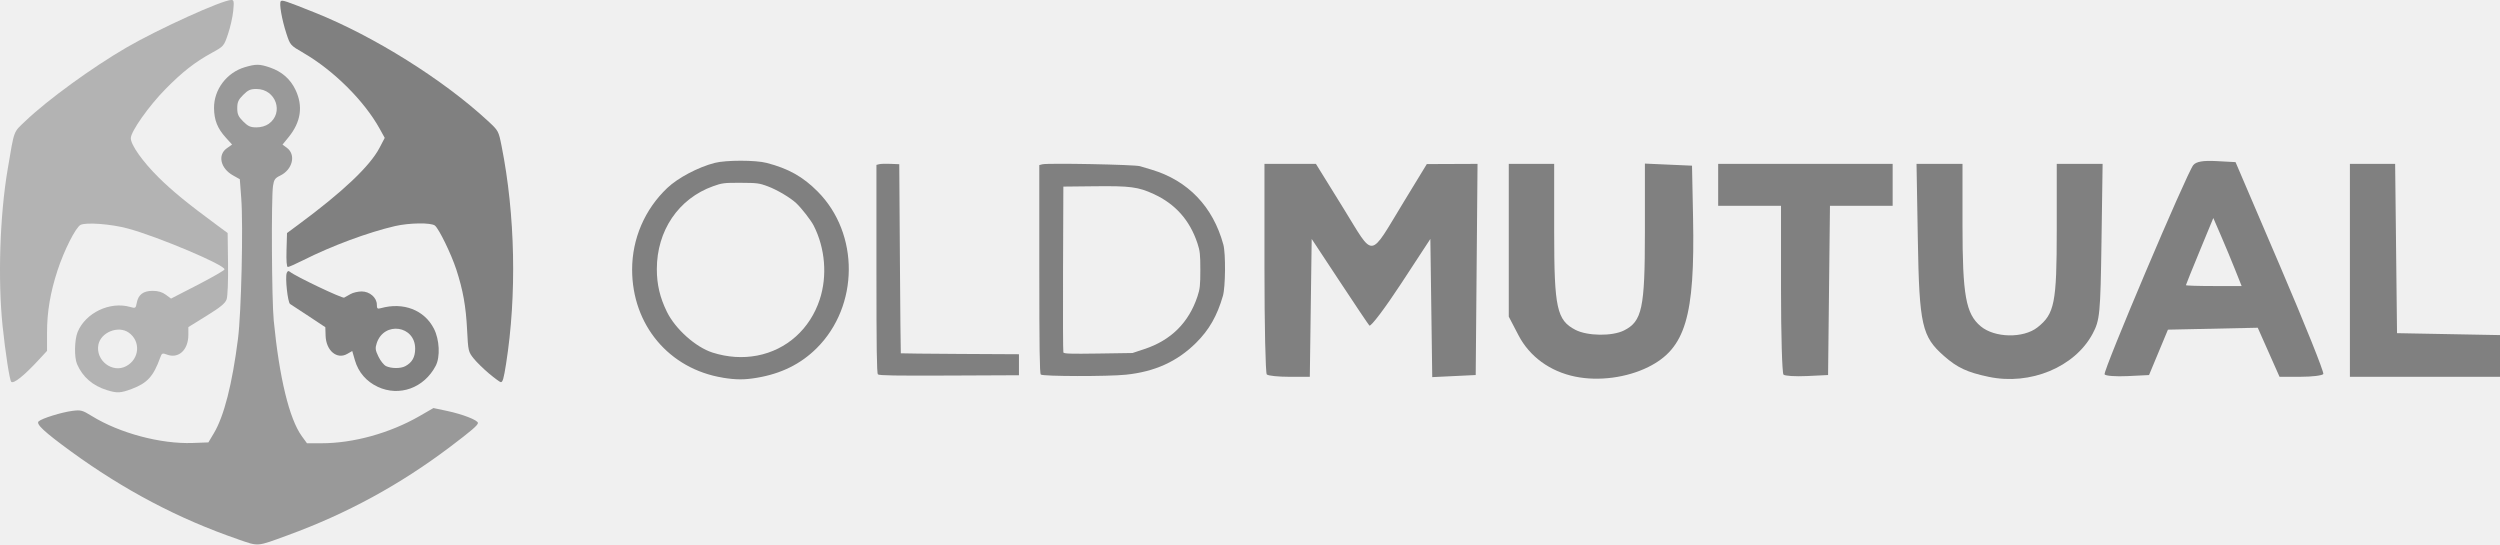
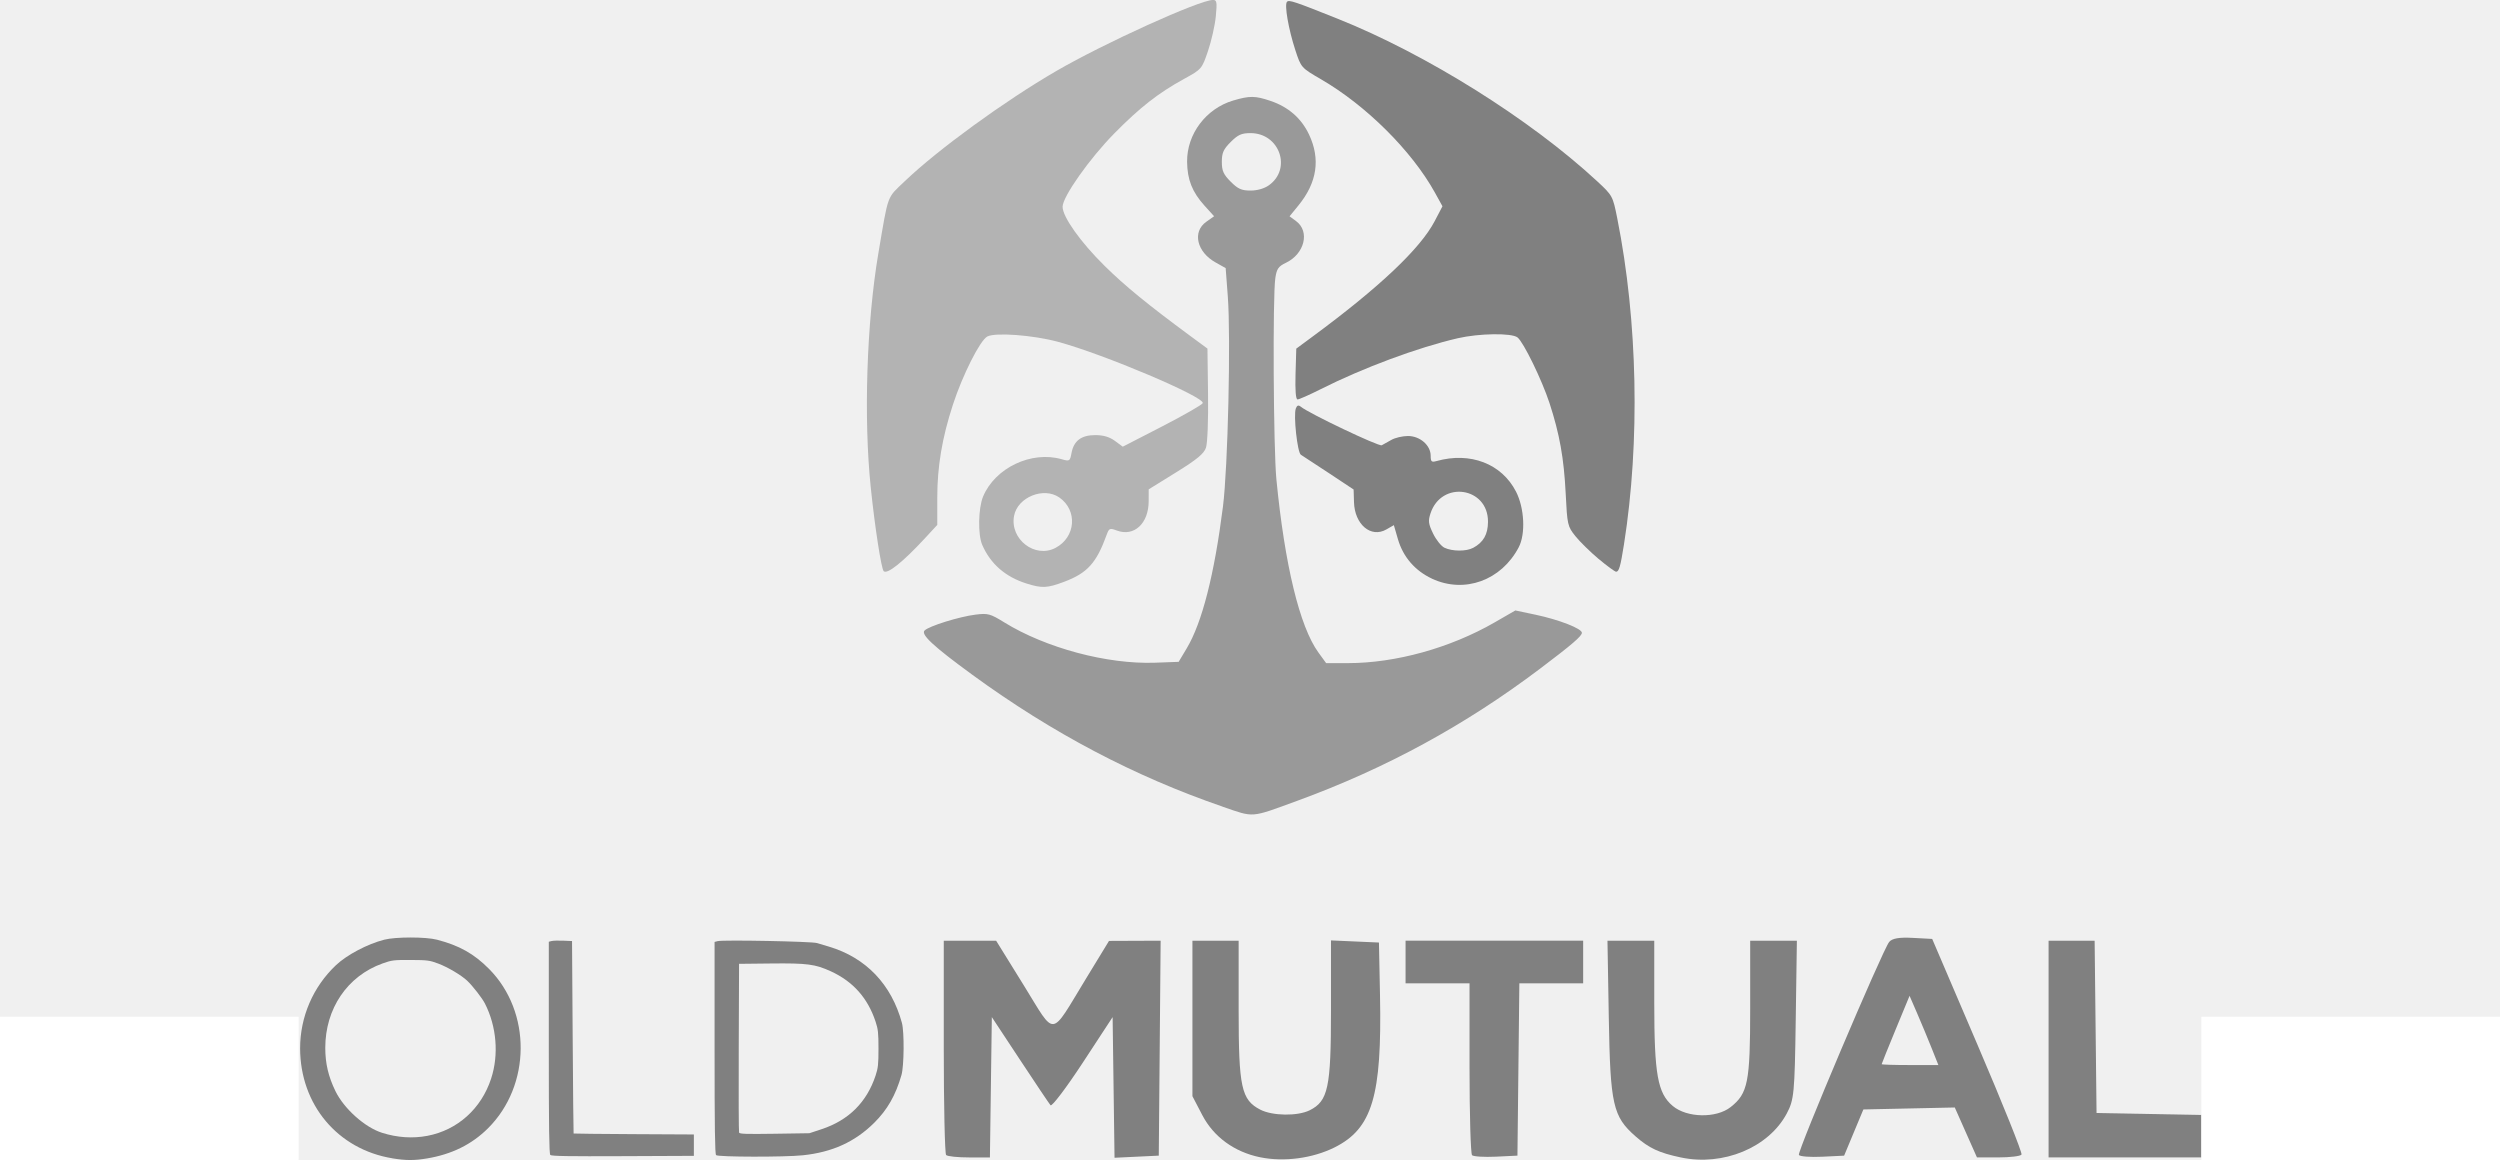
- <svg xmlns="http://www.w3.org/2000/svg" width="95.708mm" height="20.843mm" viewBox="0 0 95.708 20.843" version="1.1" id="svg2156">
+ <svg xmlns="http://www.w3.org/2000/svg" width="84.064mm" height="39.005mm" viewBox="0 0 84.064 39.005" version="1.1" id="svg2156">
  <defs id="defs2150" />
-   <g id="layer1" transform="translate(-72.32822,-104.0705)">
-     <g id="g2791">
-       <path id="path2712" d="m 120.825,118.406 c -0.049,-0.049 -0.089,-1.883 -0.089,-4.075 v -3.986 h 0.985 0.985 l 1.045,1.687 c 1.213,1.958 0.965,1.985 2.331,-0.255 l 0.869,-1.425 0.971,-0.004 0.971,-0.004 -0.035,4.042 -0.035,4.042 -0.832,0.04 -0.832,0.04 -0.036,-2.645 -0.036,-2.645 -1.121,1.712 c -0.617,0.941 -1.163,1.663 -1.214,1.603 -0.051,-0.059 -0.569,-0.83 -1.15,-1.712 l -1.058,-1.603 -0.036,2.639 -0.036,2.639 h -0.777 c -0.427,0 -0.817,-0.04 -0.866,-0.089 z" style="opacity:1;fill:#808080;fill-opacity:1;fill-rule:nonzero;stroke:none;stroke-width:2.069;stroke-linecap:round;stroke-linejoin:miter;stroke-miterlimit:4;stroke-dasharray:none;stroke-opacity:1;paint-order:markers fill stroke" />
-       <path id="path2714" d="m 132.633,118.489 c -0.966,-0.198 -1.746,-0.766 -2.171,-1.581 l -0.373,-0.715 v -2.924 -2.924 h 0.869 0.869 v 2.619 c 0,2.899 0.102,3.366 0.813,3.734 0.46,0.238 1.407,0.25 1.859,0.024 0.694,-0.347 0.801,-0.848 0.801,-3.744 l 2.1e-4,-2.645 0.902,0.04 0.902,0.04 0.04,2.004 c 0.074,3.776 -0.292,4.996 -1.714,5.704 -0.824,0.41 -1.901,0.552 -2.796,0.368 z" style="opacity:1;fill:#808080;fill-opacity:1;fill-rule:nonzero;stroke:none;stroke-width:2.069;stroke-linecap:round;stroke-linejoin:miter;stroke-miterlimit:4;stroke-dasharray:none;stroke-opacity:1;paint-order:markers fill stroke" />
-       <path id="path2716" d="m 140.606,118.412 c -0.052,-0.052 -0.095,-1.528 -0.095,-3.279 v -3.185 h -1.203 -1.203 v -0.802 -0.802 h 3.34 3.34 v 0.802 0.802 h -1.2 -1.2 l -0.036,3.24 -0.036,3.24 -0.807,0.039 c -0.444,0.021 -0.85,-0.004 -0.902,-0.056 z" style="opacity:1;fill:#808080;fill-opacity:1;fill-rule:nonzero;stroke:none;stroke-width:2.069;stroke-linecap:round;stroke-linejoin:miter;stroke-miterlimit:4;stroke-dasharray:none;stroke-opacity:1;paint-order:markers fill stroke" />
-       <path id="path2718" d="m 148.461,118.497 c -0.824,-0.174 -1.199,-0.349 -1.708,-0.796 -0.849,-0.745 -0.948,-1.183 -1.004,-4.45 l -0.05,-2.906 h 0.88 0.88 v 2.346 c 0,2.685 0.127,3.391 0.695,3.869 0.533,0.448 1.633,0.47 2.176,0.043 0.653,-0.514 0.737,-0.936 0.737,-3.715 v -2.543 h 0.878 0.878 l -0.043,2.973 c -0.04,2.771 -0.063,3.011 -0.339,3.528 -0.684,1.28 -2.388,1.987 -3.979,1.651 z" style="opacity:1;fill:#808080;fill-opacity:1;fill-rule:nonzero;stroke:none;stroke-width:2.069;stroke-linecap:round;stroke-linejoin:miter;stroke-miterlimit:4;stroke-dasharray:none;stroke-opacity:1;paint-order:markers fill stroke" />
-       <path id="path2720" d="m 152.899,118.401 c -0.07,-0.12 3.15,-7.714 3.396,-8.011 0.111,-0.134 0.379,-0.18 0.888,-0.152 l 0.729,0.039 1.713,4.002 c 0.942,2.201 1.684,4.05 1.647,4.109 -0.036,0.059 -0.428,0.107 -0.871,0.107 h -0.805 l -0.417,-0.939 -0.417,-0.939 -1.719,0.037 -1.719,0.037 -0.362,0.869 -0.362,0.869 -0.82,0.04 c -0.451,0.022 -0.848,-0.008 -0.882,-0.067 z m 4.993,-4.015 c -0.139,-0.349 -0.383,-0.935 -0.542,-1.302 l -0.289,-0.667 -0.524,1.269 c -0.288,0.698 -0.525,1.284 -0.525,1.302 -3.8e-4,0.018 0.479,0.033 1.066,0.033 h 1.067 z" style="opacity:1;fill:#808080;fill-opacity:1;fill-rule:nonzero;stroke:none;stroke-width:2.069;stroke-linecap:round;stroke-linejoin:miter;stroke-miterlimit:4;stroke-dasharray:none;stroke-opacity:1;paint-order:markers fill stroke" />
-       <path id="path2722" d="m 162.29,114.42 v -4.075 h 0.866 0.866 l 0.036,3.24 0.036,3.24 1.971,0.037 1.971,0.037 v 0.798 0.798 h -2.873 -2.873 z" style="opacity:1;fill:#808080;fill-opacity:1;fill-rule:nonzero;stroke:none;stroke-width:2.069;stroke-linecap:round;stroke-linejoin:miter;stroke-miterlimit:4;stroke-dasharray:none;stroke-opacity:1;paint-order:markers fill stroke" />
-       <path id="path2724" d="m 112.173,118.409 c -0.043,-0.043 -0.057,-1.004 -0.057,-4.038 v -3.981 l 0.118,-0.03 c 0.211,-0.053 3.526,0.011 3.732,0.072 0.104,0.031 0.306,0.091 0.449,0.134 1.395,0.417 2.352,1.417 2.747,2.869 0.093,0.341 0.082,1.619 -0.016,1.96 -0.22,0.764 -0.528,1.304 -1.028,1.8 -0.722,0.716 -1.577,1.105 -2.684,1.22 -0.694,0.072 -3.187,0.067 -3.26,-0.006 z m 3.969,-0.976 c 1.016,-0.336 1.696,-1.011 2.029,-2.014 0.095,-0.285 0.11,-0.425 0.11,-1.016 0,-0.591 -0.015,-0.731 -0.11,-1.016 -0.295,-0.888 -0.845,-1.507 -1.679,-1.89 -0.591,-0.271 -0.892,-0.311 -2.25,-0.296 l -1.205,0.013 -0.012,3.142 c -0.007,1.728 -10e-4,3.17 0.012,3.205 0.02,0.052 0.263,0.06 1.335,0.044 l 1.311,-0.02 z" style="opacity:1;fill:#808080;fill-opacity:1;fill-rule:nonzero;stroke:none;stroke-width:0.731;stroke-linecap:round;stroke-linejoin:miter;stroke-miterlimit:4;stroke-dasharray:none;stroke-opacity:1;paint-order:markers fill stroke" />
-       <path id="path2726" d="m 105.938,118.403 c -0.044,-0.044 -0.057,-0.99 -0.057,-4.039 v -3.981 l 0.107,-0.027 c 0.059,-0.015 0.256,-0.021 0.437,-0.013 l 0.33,0.014 0.024,3.614 c 0.013,1.988 0.029,3.619 0.035,3.625 0.006,0.006 1.026,0.017 2.267,0.024 l 2.256,0.012 v 0.402 0.402 l -2.671,0.012 c -2.038,0.009 -2.685,-0.001 -2.728,-0.045 z" style="opacity:1;fill:#808080;fill-opacity:1;fill-rule:nonzero;stroke:none;stroke-width:0.731;stroke-linecap:round;stroke-linejoin:miter;stroke-miterlimit:4;stroke-dasharray:none;stroke-opacity:1;paint-order:markers fill stroke" />
-       <path id="path2728" d="m 100,118.529 c -2.059,-0.335 -3.472,-2.02 -3.472,-4.139 -1.84e-4,-1.183 0.485,-2.308 1.346,-3.124 0.41,-0.388 1.183,-0.797 1.819,-0.96 0.427,-0.11 1.56,-0.11 1.984,7.5e-4 0.838,0.218 1.391,0.528 1.958,1.1 1.6,1.614 1.581,4.378 -0.041,5.993 -0.61,0.607 -1.36,0.978 -2.294,1.134 -0.478,0.08 -0.791,0.079 -1.299,-0.003 z m 1.315,-0.846 c 1.131,-0.216 2.026,-1.019 2.396,-2.15 0.295,-0.901 0.208,-1.962 -0.232,-2.825 -0.105,-0.206 -0.459,-0.661 -0.666,-0.857 -0.221,-0.209 -0.731,-0.512 -1.089,-0.646 -0.327,-0.123 -0.407,-0.133 -1.039,-0.136 -0.636,-0.003 -0.712,0.007 -1.058,0.131 -1.322,0.473 -2.153,1.698 -2.153,3.173 0,0.587 0.116,1.083 0.383,1.63 0.323,0.662 1.107,1.363 1.755,1.567 0.571,0.18 1.149,0.219 1.702,0.113 z" style="opacity:1;fill:#808080;fill-opacity:1;fill-rule:nonzero;stroke:none;stroke-width:0.731;stroke-linecap:round;stroke-linejoin:miter;stroke-miterlimit:4;stroke-dasharray:none;stroke-opacity:1;paint-order:markers fill stroke" />
-       <path id="path2740" d="m 91.054,118.375 c -0.214,-0.18 -0.483,-0.443 -0.596,-0.585 -0.199,-0.249 -0.208,-0.288 -0.248,-1.093 -0.045,-0.901 -0.156,-1.52 -0.413,-2.309 -0.194,-0.593 -0.667,-1.565 -0.82,-1.683 -0.151,-0.117 -0.982,-0.105 -1.528,0.021 -1.026,0.238 -2.416,0.754 -3.507,1.303 -0.287,0.145 -0.555,0.263 -0.593,0.263 -0.046,0 -0.064,-0.225 -0.052,-0.65 l 0.019,-0.65 0.434,-0.321 c 1.699,-1.254 2.741,-2.24 3.107,-2.94 l 0.2,-0.382 -0.194,-0.351 c -0.591,-1.066 -1.756,-2.226 -2.911,-2.897 -0.511,-0.297 -0.513,-0.299 -0.66,-0.747 -0.176,-0.539 -0.284,-1.163 -0.214,-1.237 0.053,-0.056 0.189,-0.01 1.307,0.437 2.257,0.902 4.915,2.567 6.621,4.146 0.405,0.375 0.409,0.382 0.525,0.964 0.523,2.624 0.586,5.706 0.171,8.336 -0.09,0.569 -0.128,0.701 -0.201,0.701 -0.031,0 -0.232,-0.147 -0.446,-0.326 z" style="opacity:1;fill:#808080;fill-opacity:1;fill-rule:nonzero;stroke:none;stroke-width:1.034;stroke-linecap:round;stroke-linejoin:miter;stroke-miterlimit:4;stroke-dasharray:none;stroke-opacity:1;paint-order:markers fill stroke" />
-       <path id="path2742" d="m 86.788,118.878 c -0.433,-0.202 -0.738,-0.555 -0.87,-1.007 l -0.105,-0.362 -0.192,0.11 c -0.393,0.226 -0.811,-0.126 -0.828,-0.697 l -0.01,-0.325 -0.635,-0.421 c -0.349,-0.231 -0.67,-0.442 -0.714,-0.468 -0.09,-0.054 -0.195,-1.015 -0.129,-1.186 0.031,-0.08 0.067,-0.093 0.126,-0.044 0.211,0.173 1.999,1.024 2.072,0.987 0.045,-0.023 0.157,-0.086 0.249,-0.139 0.092,-0.053 0.281,-0.097 0.421,-0.098 0.307,-10e-4 0.582,0.237 0.582,0.505 0,0.152 0.022,0.172 0.15,0.136 0.863,-0.242 1.667,0.067 2.034,0.782 0.216,0.42 0.248,1.085 0.069,1.425 -0.447,0.85 -1.388,1.19 -2.22,0.803 z m 1.054,-0.788 c 0.262,-0.14 0.378,-0.343 0.38,-0.666 0.006,-0.891 -1.19,-1.068 -1.471,-0.217 -0.064,0.192 -0.054,0.271 0.066,0.517 0.077,0.16 0.207,0.322 0.289,0.362 0.2,0.096 0.559,0.099 0.735,0.004 z" style="opacity:1;fill:#808080;fill-opacity:1;fill-rule:nonzero;stroke:none;stroke-width:1.034;stroke-linecap:round;stroke-linejoin:miter;stroke-miterlimit:4;stroke-dasharray:none;stroke-opacity:1;paint-order:markers fill stroke" />
-       <path id="path2744" d="m 81.435,124.714 c -2.264,-0.778 -4.363,-1.884 -6.405,-3.373 -1.004,-0.733 -1.332,-1.037 -1.224,-1.138 0.122,-0.115 0.886,-0.352 1.301,-0.404 0.317,-0.04 0.377,-0.024 0.736,0.198 1.063,0.656 2.637,1.077 3.862,1.032 l 0.601,-0.022 0.21,-0.352 c 0.39,-0.653 0.704,-1.884 0.924,-3.623 0.126,-0.994 0.203,-4.32 0.124,-5.372 l -0.055,-0.729 -0.259,-0.145 c -0.48,-0.268 -0.599,-0.782 -0.24,-1.038 l 0.203,-0.144 -0.243,-0.268 c -0.318,-0.352 -0.443,-0.667 -0.448,-1.127 -0.007,-0.708 0.484,-1.36 1.179,-1.566 0.422,-0.125 0.563,-0.124 0.957,0.01 0.457,0.155 0.787,0.443 0.984,0.859 0.297,0.628 0.207,1.23 -0.271,1.816 l -0.227,0.278 0.166,0.122 c 0.36,0.265 0.22,0.839 -0.26,1.068 -0.192,0.091 -0.235,0.154 -0.27,0.39 -0.07,0.465 -0.049,4.364 0.027,5.149 0.214,2.194 0.596,3.771 1.074,4.431 l 0.199,0.274 h 0.555 c 1.221,0 2.619,-0.387 3.753,-1.04 l 0.534,-0.308 0.516,0.109 c 0.601,0.127 1.189,0.356 1.187,0.463 -0.002,0.085 -0.254,0.302 -1.068,0.916 -1.92,1.45 -3.95,2.555 -6.213,3.382 -1.215,0.444 -1.092,0.434 -1.913,0.152 z m 1.18,-15.902 c 0.594,-0.423 0.273,-1.335 -0.47,-1.335 -0.23,0 -0.321,0.041 -0.507,0.227 -0.186,0.186 -0.227,0.278 -0.227,0.508 0,0.23 0.041,0.322 0.227,0.508 0.186,0.186 0.278,0.227 0.507,0.227 0.174,0 0.352,-0.051 0.47,-0.135 z" style="opacity:1;fill:#999999;fill-opacity:1;fill-rule:nonzero;stroke:none;stroke-width:1.034;stroke-linecap:round;stroke-linejoin:miter;stroke-miterlimit:4;stroke-dasharray:none;stroke-opacity:1;paint-order:markers fill stroke" />
-       <path id="path2746" d="m 76.422,119.006 c -0.548,-0.171 -0.93,-0.503 -1.143,-0.993 -0.114,-0.261 -0.101,-0.938 0.022,-1.235 0.307,-0.736 1.237,-1.178 2.012,-0.956 0.201,0.058 0.212,0.051 0.251,-0.158 0.059,-0.315 0.25,-0.459 0.609,-0.459 0.207,0 0.365,0.047 0.502,0.148 l 0.201,0.148 1.012,-0.521 c 0.556,-0.287 1.022,-0.554 1.035,-0.594 0.052,-0.157 -2.539,-1.254 -3.707,-1.569 -0.638,-0.172 -1.602,-0.244 -1.807,-0.135 -0.186,0.099 -0.631,0.982 -0.88,1.745 -0.276,0.846 -0.4,1.581 -0.4,2.379 v 0.697 l -0.317,0.343 c -0.562,0.608 -0.965,0.93 -1.054,0.841 -0.061,-0.061 -0.225,-1.12 -0.331,-2.14 -0.185,-1.78 -0.105,-4.233 0.195,-5.998 0.262,-1.542 0.208,-1.395 0.678,-1.844 0.844,-0.807 2.551,-2.049 3.872,-2.816 1.23,-0.714 3.669,-1.82 4.015,-1.82 0.095,0 0.105,0.058 0.07,0.418 -0.022,0.23 -0.112,0.628 -0.199,0.885 -0.157,0.464 -0.162,0.47 -0.616,0.719 -0.658,0.362 -1.123,0.725 -1.776,1.387 -0.637,0.645 -1.33,1.627 -1.33,1.883 0,0.259 0.457,0.903 1.073,1.511 0.52,0.513 1.099,0.987 2.2,1.799 l 0.434,0.32 0.015,1.168 c 0.009,0.662 -0.014,1.254 -0.053,1.368 -0.052,0.154 -0.229,0.3 -0.767,0.633 l -0.699,0.433 -2.65e-4,0.302 c -3.75e-4,0.573 -0.375,0.918 -0.817,0.751 -0.177,-0.067 -0.197,-0.058 -0.257,0.107 -0.262,0.726 -0.495,0.983 -1.095,1.208 -0.428,0.16 -0.56,0.166 -0.95,0.044 z m 0.734,-0.916 c 0.517,-0.274 0.569,-0.958 0.098,-1.288 -0.4,-0.28 -1.07,-0.009 -1.16,0.469 -0.112,0.598 0.536,1.098 1.062,0.819 z" style="opacity:1;fill:#b3b3b3;fill-opacity:1;fill-rule:nonzero;stroke:none;stroke-width:1.034;stroke-linecap:round;stroke-linejoin:miter;stroke-miterlimit:4;stroke-dasharray:none;stroke-opacity:1;paint-order:markers fill stroke" />
+   <g id="layer1" transform="translate(-98.35908,-96.7708)">
+     <g id="g1524">
+       <g transform="matrix(0.8940264,0,0,0.8940264,22.15242,29.75193)" id="g862">
+         <path style="opacity:1;fill:#808080;fill-opacity:1;fill-rule:nonzero;stroke:none;stroke-width:2.069;stroke-linecap:round;stroke-linejoin:miter;stroke-miterlimit:4;stroke-dasharray:none;stroke-opacity:1;paint-order:markers fill stroke" d="m 120.825,118.406 c -0.049,-0.049 -0.089,-1.883 -0.089,-4.075 v -3.986 h 0.985 0.985 l 1.045,1.687 c 1.213,1.958 0.965,1.985 2.331,-0.255 l 0.869,-1.425 0.971,-0.004 0.971,-0.004 -0.035,4.042 -0.035,4.042 -0.832,0.04 -0.832,0.04 -0.036,-2.645 -0.036,-2.645 -1.121,1.712 c -0.617,0.941 -1.163,1.663 -1.214,1.603 -0.051,-0.059 -0.569,-0.83 -1.15,-1.712 l -1.058,-1.603 -0.036,2.639 -0.036,2.639 h -0.777 c -0.427,0 -0.817,-0.04 -0.866,-0.089 z" id="path2712" />
+         <path style="opacity:1;fill:#808080;fill-opacity:1;fill-rule:nonzero;stroke:none;stroke-width:2.069;stroke-linecap:round;stroke-linejoin:miter;stroke-miterlimit:4;stroke-dasharray:none;stroke-opacity:1;paint-order:markers fill stroke" d="m 132.633,118.489 c -0.966,-0.198 -1.746,-0.766 -2.171,-1.581 l -0.373,-0.715 v -2.924 -2.924 h 0.869 0.869 v 2.619 c 0,2.899 0.102,3.366 0.813,3.734 0.46,0.238 1.407,0.25 1.859,0.024 0.694,-0.347 0.801,-0.848 0.801,-3.744 l 2.1e-4,-2.645 0.902,0.04 0.902,0.04 0.04,2.004 c 0.074,3.776 -0.292,4.996 -1.714,5.704 -0.824,0.41 -1.901,0.552 -2.796,0.368 z" id="path2714" />
+         <path style="opacity:1;fill:#808080;fill-opacity:1;fill-rule:nonzero;stroke:none;stroke-width:2.069;stroke-linecap:round;stroke-linejoin:miter;stroke-miterlimit:4;stroke-dasharray:none;stroke-opacity:1;paint-order:markers fill stroke" d="m 140.606,118.412 c -0.052,-0.052 -0.095,-1.528 -0.095,-3.279 v -3.185 h -1.203 -1.203 v -0.802 -0.802 h 3.34 3.34 v 0.802 0.802 h -1.2 -1.2 l -0.036,3.24 -0.036,3.24 -0.807,0.039 c -0.444,0.021 -0.85,-0.004 -0.902,-0.056 z" id="path2716" />
+         <path style="opacity:1;fill:#808080;fill-opacity:1;fill-rule:nonzero;stroke:none;stroke-width:2.069;stroke-linecap:round;stroke-linejoin:miter;stroke-miterlimit:4;stroke-dasharray:none;stroke-opacity:1;paint-order:markers fill stroke" d="m 148.461,118.497 c -0.824,-0.174 -1.199,-0.349 -1.708,-0.796 -0.849,-0.745 -0.948,-1.183 -1.004,-4.45 l -0.05,-2.906 h 0.88 0.88 v 2.346 c 0,2.685 0.127,3.391 0.695,3.869 0.533,0.448 1.633,0.47 2.176,0.043 0.653,-0.514 0.737,-0.936 0.737,-3.715 v -2.543 h 0.878 0.878 l -0.043,2.973 c -0.04,2.771 -0.063,3.011 -0.339,3.528 -0.684,1.28 -2.388,1.987 -3.979,1.651 z" id="path2718" />
+         <path style="opacity:1;fill:#808080;fill-opacity:1;fill-rule:nonzero;stroke:none;stroke-width:2.069;stroke-linecap:round;stroke-linejoin:miter;stroke-miterlimit:4;stroke-dasharray:none;stroke-opacity:1;paint-order:markers fill stroke" d="m 152.899,118.401 c -0.07,-0.12 3.15,-7.714 3.396,-8.011 0.111,-0.134 0.379,-0.18 0.888,-0.152 l 0.729,0.039 1.713,4.002 c 0.942,2.201 1.684,4.05 1.647,4.109 -0.036,0.059 -0.428,0.107 -0.871,0.107 h -0.805 l -0.417,-0.939 -0.417,-0.939 -1.719,0.037 -1.719,0.037 -0.362,0.869 -0.362,0.869 -0.82,0.04 c -0.451,0.022 -0.848,-0.008 -0.882,-0.067 z m 4.993,-4.015 c -0.139,-0.349 -0.383,-0.935 -0.542,-1.302 l -0.289,-0.667 -0.524,1.269 c -0.288,0.698 -0.525,1.284 -0.525,1.302 -3.8e-4,0.018 0.479,0.033 1.066,0.033 h 1.067 z" id="path2720" />
+         <path style="opacity:1;fill:#808080;fill-opacity:1;fill-rule:nonzero;stroke:none;stroke-width:2.069;stroke-linecap:round;stroke-linejoin:miter;stroke-miterlimit:4;stroke-dasharray:none;stroke-opacity:1;paint-order:markers fill stroke" d="m 162.29,114.42 v -4.075 h 0.866 0.866 l 0.036,3.24 0.036,3.24 1.971,0.037 1.971,0.037 v 0.798 0.798 h -2.873 -2.873 z" id="path2722" />
+         <path style="opacity:1;fill:#808080;fill-opacity:1;fill-rule:nonzero;stroke:none;stroke-width:0.731;stroke-linecap:round;stroke-linejoin:miter;stroke-miterlimit:4;stroke-dasharray:none;stroke-opacity:1;paint-order:markers fill stroke" d="m 112.173,118.409 c -0.043,-0.043 -0.057,-1.004 -0.057,-4.038 v -3.981 l 0.118,-0.03 c 0.211,-0.053 3.526,0.011 3.732,0.072 0.104,0.031 0.306,0.091 0.449,0.134 1.395,0.417 2.352,1.417 2.747,2.869 0.093,0.341 0.082,1.619 -0.016,1.96 -0.22,0.764 -0.528,1.304 -1.028,1.8 -0.722,0.716 -1.577,1.105 -2.684,1.22 -0.694,0.072 -3.187,0.067 -3.26,-0.006 z m 3.969,-0.976 c 1.016,-0.336 1.696,-1.011 2.029,-2.014 0.095,-0.285 0.11,-0.425 0.11,-1.016 0,-0.591 -0.015,-0.731 -0.11,-1.016 -0.295,-0.888 -0.845,-1.507 -1.679,-1.89 -0.591,-0.271 -0.892,-0.311 -2.25,-0.296 l -1.205,0.013 -0.012,3.142 c -0.007,1.728 -10e-4,3.17 0.012,3.205 0.02,0.052 0.263,0.06 1.335,0.044 l 1.311,-0.02 z" id="path2724" />
+         <path style="opacity:1;fill:#808080;fill-opacity:1;fill-rule:nonzero;stroke:none;stroke-width:0.731;stroke-linecap:round;stroke-linejoin:miter;stroke-miterlimit:4;stroke-dasharray:none;stroke-opacity:1;paint-order:markers fill stroke" d="m 105.938,118.403 c -0.044,-0.044 -0.057,-0.99 -0.057,-4.039 v -3.981 l 0.107,-0.027 c 0.059,-0.015 0.256,-0.021 0.437,-0.013 l 0.33,0.014 0.024,3.614 c 0.013,1.988 0.029,3.619 0.035,3.625 0.006,0.006 1.026,0.017 2.267,0.024 l 2.256,0.012 v 0.402 0.402 l -2.671,0.012 c -2.038,0.009 -2.685,-0.001 -2.728,-0.045 z" id="path2726" />
+         <path style="opacity:1;fill:#808080;fill-opacity:1;fill-rule:nonzero;stroke:none;stroke-width:0.731;stroke-linecap:round;stroke-linejoin:miter;stroke-miterlimit:4;stroke-dasharray:none;stroke-opacity:1;paint-order:markers fill stroke" d="m 100,118.529 c -2.059,-0.335 -3.472,-2.02 -3.472,-4.139 -1.84e-4,-1.183 0.485,-2.308 1.346,-3.124 0.41,-0.388 1.183,-0.797 1.819,-0.96 0.427,-0.11 1.56,-0.11 1.984,7.5e-4 0.838,0.218 1.391,0.528 1.958,1.1 1.6,1.614 1.581,4.378 -0.041,5.993 -0.61,0.607 -1.36,0.978 -2.294,1.134 -0.478,0.08 -0.791,0.079 -1.299,-0.003 z m 1.315,-0.846 c 1.131,-0.216 2.026,-1.019 2.396,-2.15 0.295,-0.901 0.208,-1.962 -0.232,-2.825 -0.105,-0.206 -0.459,-0.661 -0.666,-0.857 -0.221,-0.209 -0.731,-0.512 -1.089,-0.646 -0.327,-0.123 -0.407,-0.133 -1.039,-0.136 -0.636,-0.003 -0.712,0.007 -1.058,0.131 -1.322,0.473 -2.153,1.698 -2.153,3.173 0,0.587 0.116,1.083 0.383,1.63 0.323,0.662 1.107,1.363 1.755,1.567 0.571,0.18 1.149,0.219 1.702,0.113 z" id="path2728" />
+       </g>
+       <g transform="matrix(1.31401,0,0,1.31401,32.46918,-39.97886)" id="g851">
+         <path style="opacity:1;fill:#808080;fill-opacity:1;fill-rule:nonzero;stroke:none;stroke-width:1.034;stroke-linecap:round;stroke-linejoin:miter;stroke-miterlimit:4;stroke-dasharray:none;stroke-opacity:1;paint-order:markers fill stroke" d="m 91.054,118.375 c -0.214,-0.18 -0.483,-0.443 -0.596,-0.585 -0.199,-0.249 -0.208,-0.288 -0.248,-1.093 -0.045,-0.901 -0.156,-1.52 -0.413,-2.309 -0.194,-0.593 -0.667,-1.565 -0.82,-1.683 -0.151,-0.117 -0.982,-0.105 -1.528,0.021 -1.026,0.238 -2.416,0.754 -3.507,1.303 -0.287,0.145 -0.555,0.263 -0.593,0.263 -0.046,0 -0.064,-0.225 -0.052,-0.65 l 0.019,-0.65 0.434,-0.321 c 1.699,-1.254 2.741,-2.24 3.107,-2.94 l 0.2,-0.382 -0.194,-0.351 c -0.591,-1.066 -1.756,-2.226 -2.911,-2.897 -0.511,-0.297 -0.513,-0.299 -0.66,-0.747 -0.176,-0.539 -0.284,-1.163 -0.214,-1.237 0.053,-0.056 0.189,-0.01 1.307,0.437 2.257,0.902 4.915,2.567 6.621,4.146 0.405,0.375 0.409,0.382 0.525,0.964 0.523,2.624 0.586,5.706 0.171,8.336 -0.09,0.569 -0.128,0.701 -0.201,0.701 -0.031,0 -0.232,-0.147 -0.446,-0.326 z" id="path2740" />
+         <path style="opacity:1;fill:#808080;fill-opacity:1;fill-rule:nonzero;stroke:none;stroke-width:1.034;stroke-linecap:round;stroke-linejoin:miter;stroke-miterlimit:4;stroke-dasharray:none;stroke-opacity:1;paint-order:markers fill stroke" d="m 86.788,118.878 c -0.433,-0.202 -0.738,-0.555 -0.87,-1.007 l -0.105,-0.362 -0.192,0.11 c -0.393,0.226 -0.811,-0.126 -0.828,-0.697 l -0.01,-0.325 -0.635,-0.421 c -0.349,-0.231 -0.67,-0.442 -0.714,-0.468 -0.09,-0.054 -0.195,-1.015 -0.129,-1.186 0.031,-0.08 0.067,-0.093 0.126,-0.044 0.211,0.173 1.999,1.024 2.072,0.987 0.045,-0.023 0.157,-0.086 0.249,-0.139 0.092,-0.053 0.281,-0.097 0.421,-0.098 0.307,-10e-4 0.582,0.237 0.582,0.505 0,0.152 0.022,0.172 0.15,0.136 0.863,-0.242 1.667,0.067 2.034,0.782 0.216,0.42 0.248,1.085 0.069,1.425 -0.447,0.85 -1.388,1.19 -2.22,0.803 z m 1.054,-0.788 c 0.262,-0.14 0.378,-0.343 0.38,-0.666 0.006,-0.891 -1.19,-1.068 -1.471,-0.217 -0.064,0.192 -0.054,0.271 0.066,0.517 0.077,0.16 0.207,0.322 0.289,0.362 0.2,0.096 0.559,0.099 0.735,0.004 z" id="path2742" />
+         <path style="opacity:1;fill:#999999;fill-opacity:1;fill-rule:nonzero;stroke:none;stroke-width:1.034;stroke-linecap:round;stroke-linejoin:miter;stroke-miterlimit:4;stroke-dasharray:none;stroke-opacity:1;paint-order:markers fill stroke" d="m 81.435,124.714 c -2.264,-0.778 -4.363,-1.884 -6.405,-3.373 -1.004,-0.733 -1.332,-1.037 -1.224,-1.138 0.122,-0.115 0.886,-0.352 1.301,-0.404 0.317,-0.04 0.377,-0.024 0.736,0.198 1.063,0.656 2.637,1.077 3.862,1.032 l 0.601,-0.022 0.21,-0.352 c 0.39,-0.653 0.704,-1.884 0.924,-3.623 0.126,-0.994 0.203,-4.32 0.124,-5.372 l -0.055,-0.729 -0.259,-0.145 c -0.48,-0.268 -0.599,-0.782 -0.24,-1.038 l 0.203,-0.144 -0.243,-0.268 c -0.318,-0.352 -0.443,-0.667 -0.448,-1.127 -0.007,-0.708 0.484,-1.36 1.179,-1.566 0.422,-0.125 0.563,-0.124 0.957,0.01 0.457,0.155 0.787,0.443 0.984,0.859 0.297,0.628 0.207,1.23 -0.271,1.816 l -0.227,0.278 0.166,0.122 c 0.36,0.265 0.22,0.839 -0.26,1.068 -0.192,0.091 -0.235,0.154 -0.27,0.39 -0.07,0.465 -0.049,4.364 0.027,5.149 0.214,2.194 0.596,3.771 1.074,4.431 l 0.199,0.274 h 0.555 c 1.221,0 2.619,-0.387 3.753,-1.04 l 0.534,-0.308 0.516,0.109 c 0.601,0.127 1.189,0.356 1.187,0.463 -0.002,0.085 -0.254,0.302 -1.068,0.916 -1.92,1.45 -3.95,2.555 -6.213,3.382 -1.215,0.444 -1.092,0.434 -1.913,0.152 z m 1.18,-15.902 c 0.594,-0.423 0.273,-1.335 -0.47,-1.335 -0.23,0 -0.321,0.041 -0.507,0.227 -0.186,0.186 -0.227,0.278 -0.227,0.508 0,0.23 0.041,0.322 0.227,0.508 0.186,0.186 0.278,0.227 0.507,0.227 0.174,0 0.352,-0.051 0.47,-0.135 z" id="path2744" />
+         <path style="opacity:1;fill:#b3b3b3;fill-opacity:1;fill-rule:nonzero;stroke:none;stroke-width:1.034;stroke-linecap:round;stroke-linejoin:miter;stroke-miterlimit:4;stroke-dasharray:none;stroke-opacity:1;paint-order:markers fill stroke" d="m 76.422,119.006 c -0.548,-0.171 -0.93,-0.503 -1.143,-0.993 -0.114,-0.261 -0.101,-0.938 0.022,-1.235 0.307,-0.736 1.237,-1.178 2.012,-0.956 0.201,0.058 0.212,0.051 0.251,-0.158 0.059,-0.315 0.25,-0.459 0.609,-0.459 0.207,0 0.365,0.047 0.502,0.148 l 0.201,0.148 1.012,-0.521 c 0.556,-0.287 1.022,-0.554 1.035,-0.594 0.052,-0.157 -2.539,-1.254 -3.707,-1.569 -0.638,-0.172 -1.602,-0.244 -1.807,-0.135 -0.186,0.099 -0.631,0.982 -0.88,1.745 -0.276,0.846 -0.4,1.581 -0.4,2.379 v 0.697 l -0.317,0.343 c -0.562,0.608 -0.965,0.93 -1.054,0.841 -0.061,-0.061 -0.225,-1.12 -0.331,-2.14 -0.185,-1.78 -0.105,-4.233 0.195,-5.998 0.262,-1.542 0.208,-1.395 0.678,-1.844 0.844,-0.807 2.551,-2.049 3.872,-2.816 1.23,-0.714 3.669,-1.82 4.015,-1.82 0.095,0 0.105,0.058 0.07,0.418 -0.022,0.23 -0.112,0.628 -0.199,0.885 -0.157,0.464 -0.162,0.47 -0.616,0.719 -0.658,0.362 -1.123,0.725 -1.776,1.387 -0.637,0.645 -1.33,1.627 -1.33,1.883 0,0.259 0.457,0.903 1.073,1.511 0.52,0.513 1.099,0.987 2.2,1.799 l 0.434,0.32 0.015,1.168 c 0.009,0.662 -0.014,1.254 -0.053,1.368 -0.052,0.154 -0.229,0.3 -0.767,0.633 l -0.699,0.433 -2.65e-4,0.302 c -3.75e-4,0.573 -0.375,0.918 -0.817,0.751 -0.177,-0.067 -0.197,-0.058 -0.257,0.107 -0.262,0.726 -0.495,0.983 -1.095,1.208 -0.428,0.16 -0.56,0.166 -0.95,0.044 z m 0.734,-0.916 c 0.517,-0.274 0.569,-0.958 0.098,-1.288 -0.4,-0.28 -1.07,-0.009 -1.16,0.469 -0.112,0.598 0.536,1.098 1.062,0.819 z" id="path2746" />
+       </g>
+       <rect y="130.96" x="172.381" height="4.816" width="10.042" id="rect1367" style="opacity:1;fill:#ffffff;fill-opacity:1;fill-rule:nonzero;stroke:none;stroke-width:4.34;stroke-linecap:round;stroke-linejoin:miter;stroke-miterlimit:4;stroke-dasharray:none;stroke-opacity:1;paint-order:markers fill stroke" />
+       <rect y="130.96" x="98.359" height="4.816" width="10.042" id="rect1367-3" style="opacity:1;fill:#ffffff;fill-opacity:1;fill-rule:nonzero;stroke:none;stroke-width:4.34;stroke-linecap:round;stroke-linejoin:miter;stroke-miterlimit:4;stroke-dasharray:none;stroke-opacity:1;paint-order:markers fill stroke" />
    </g>
  </g>
</svg>
